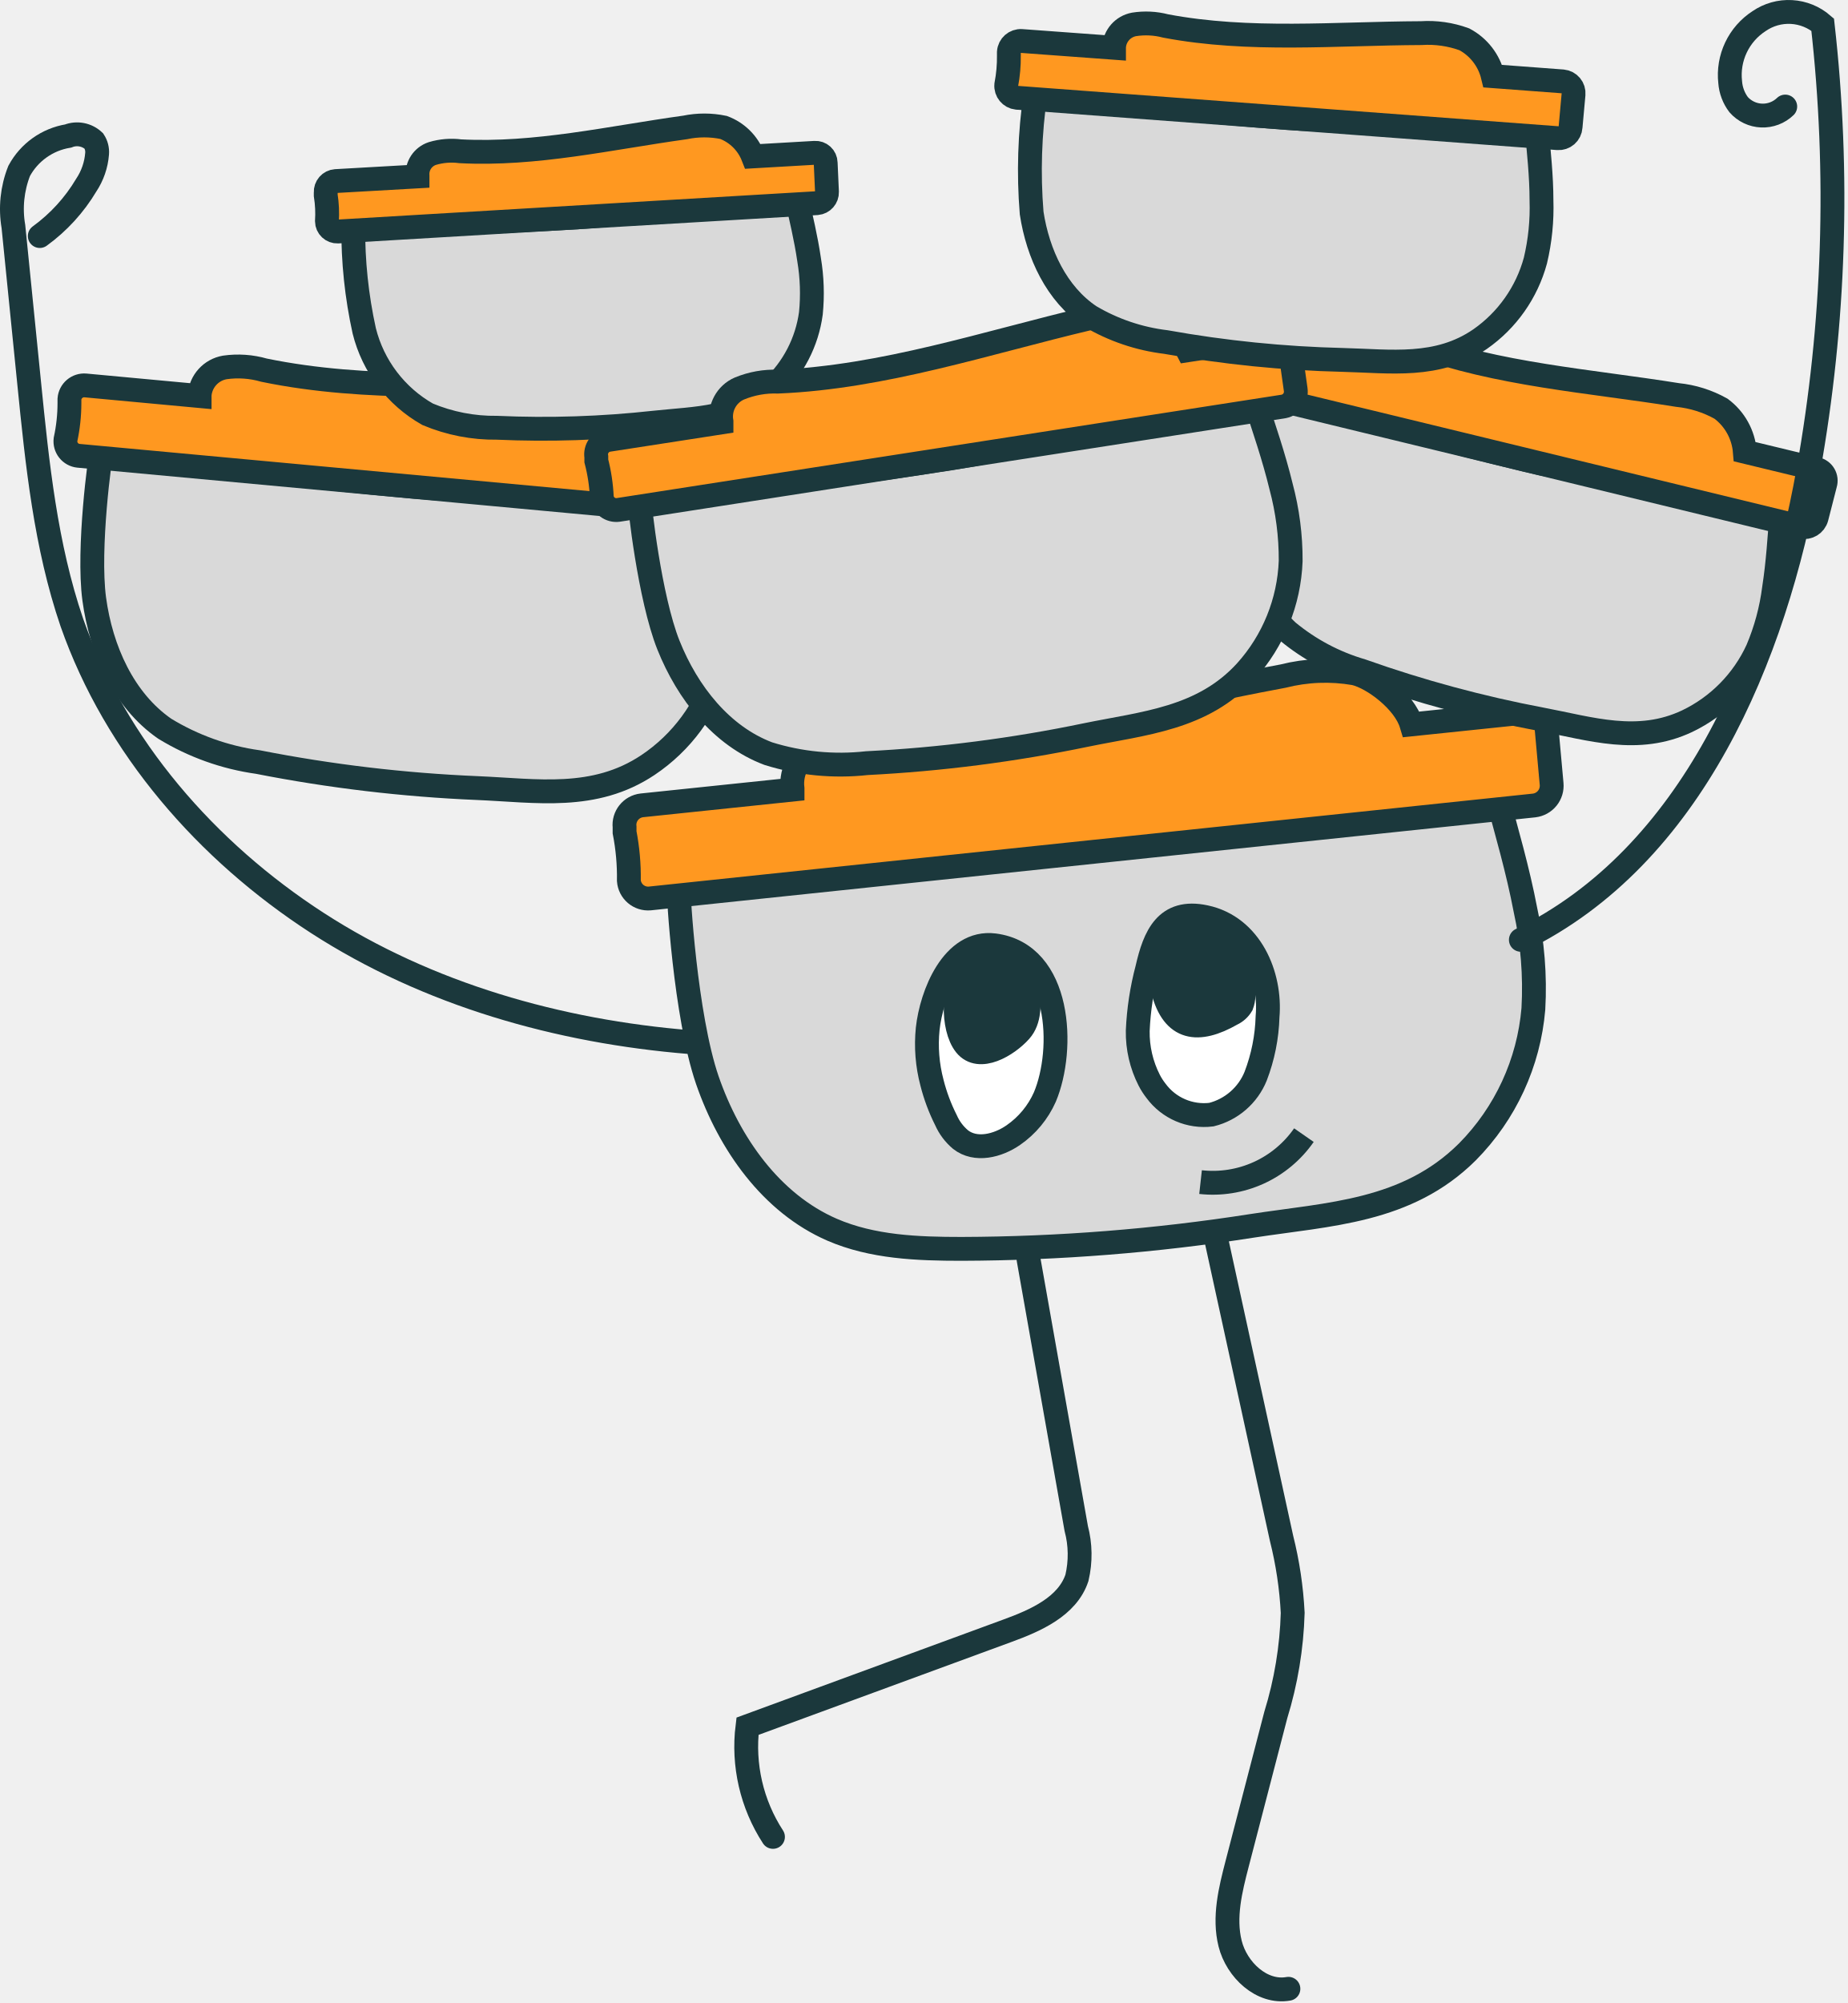
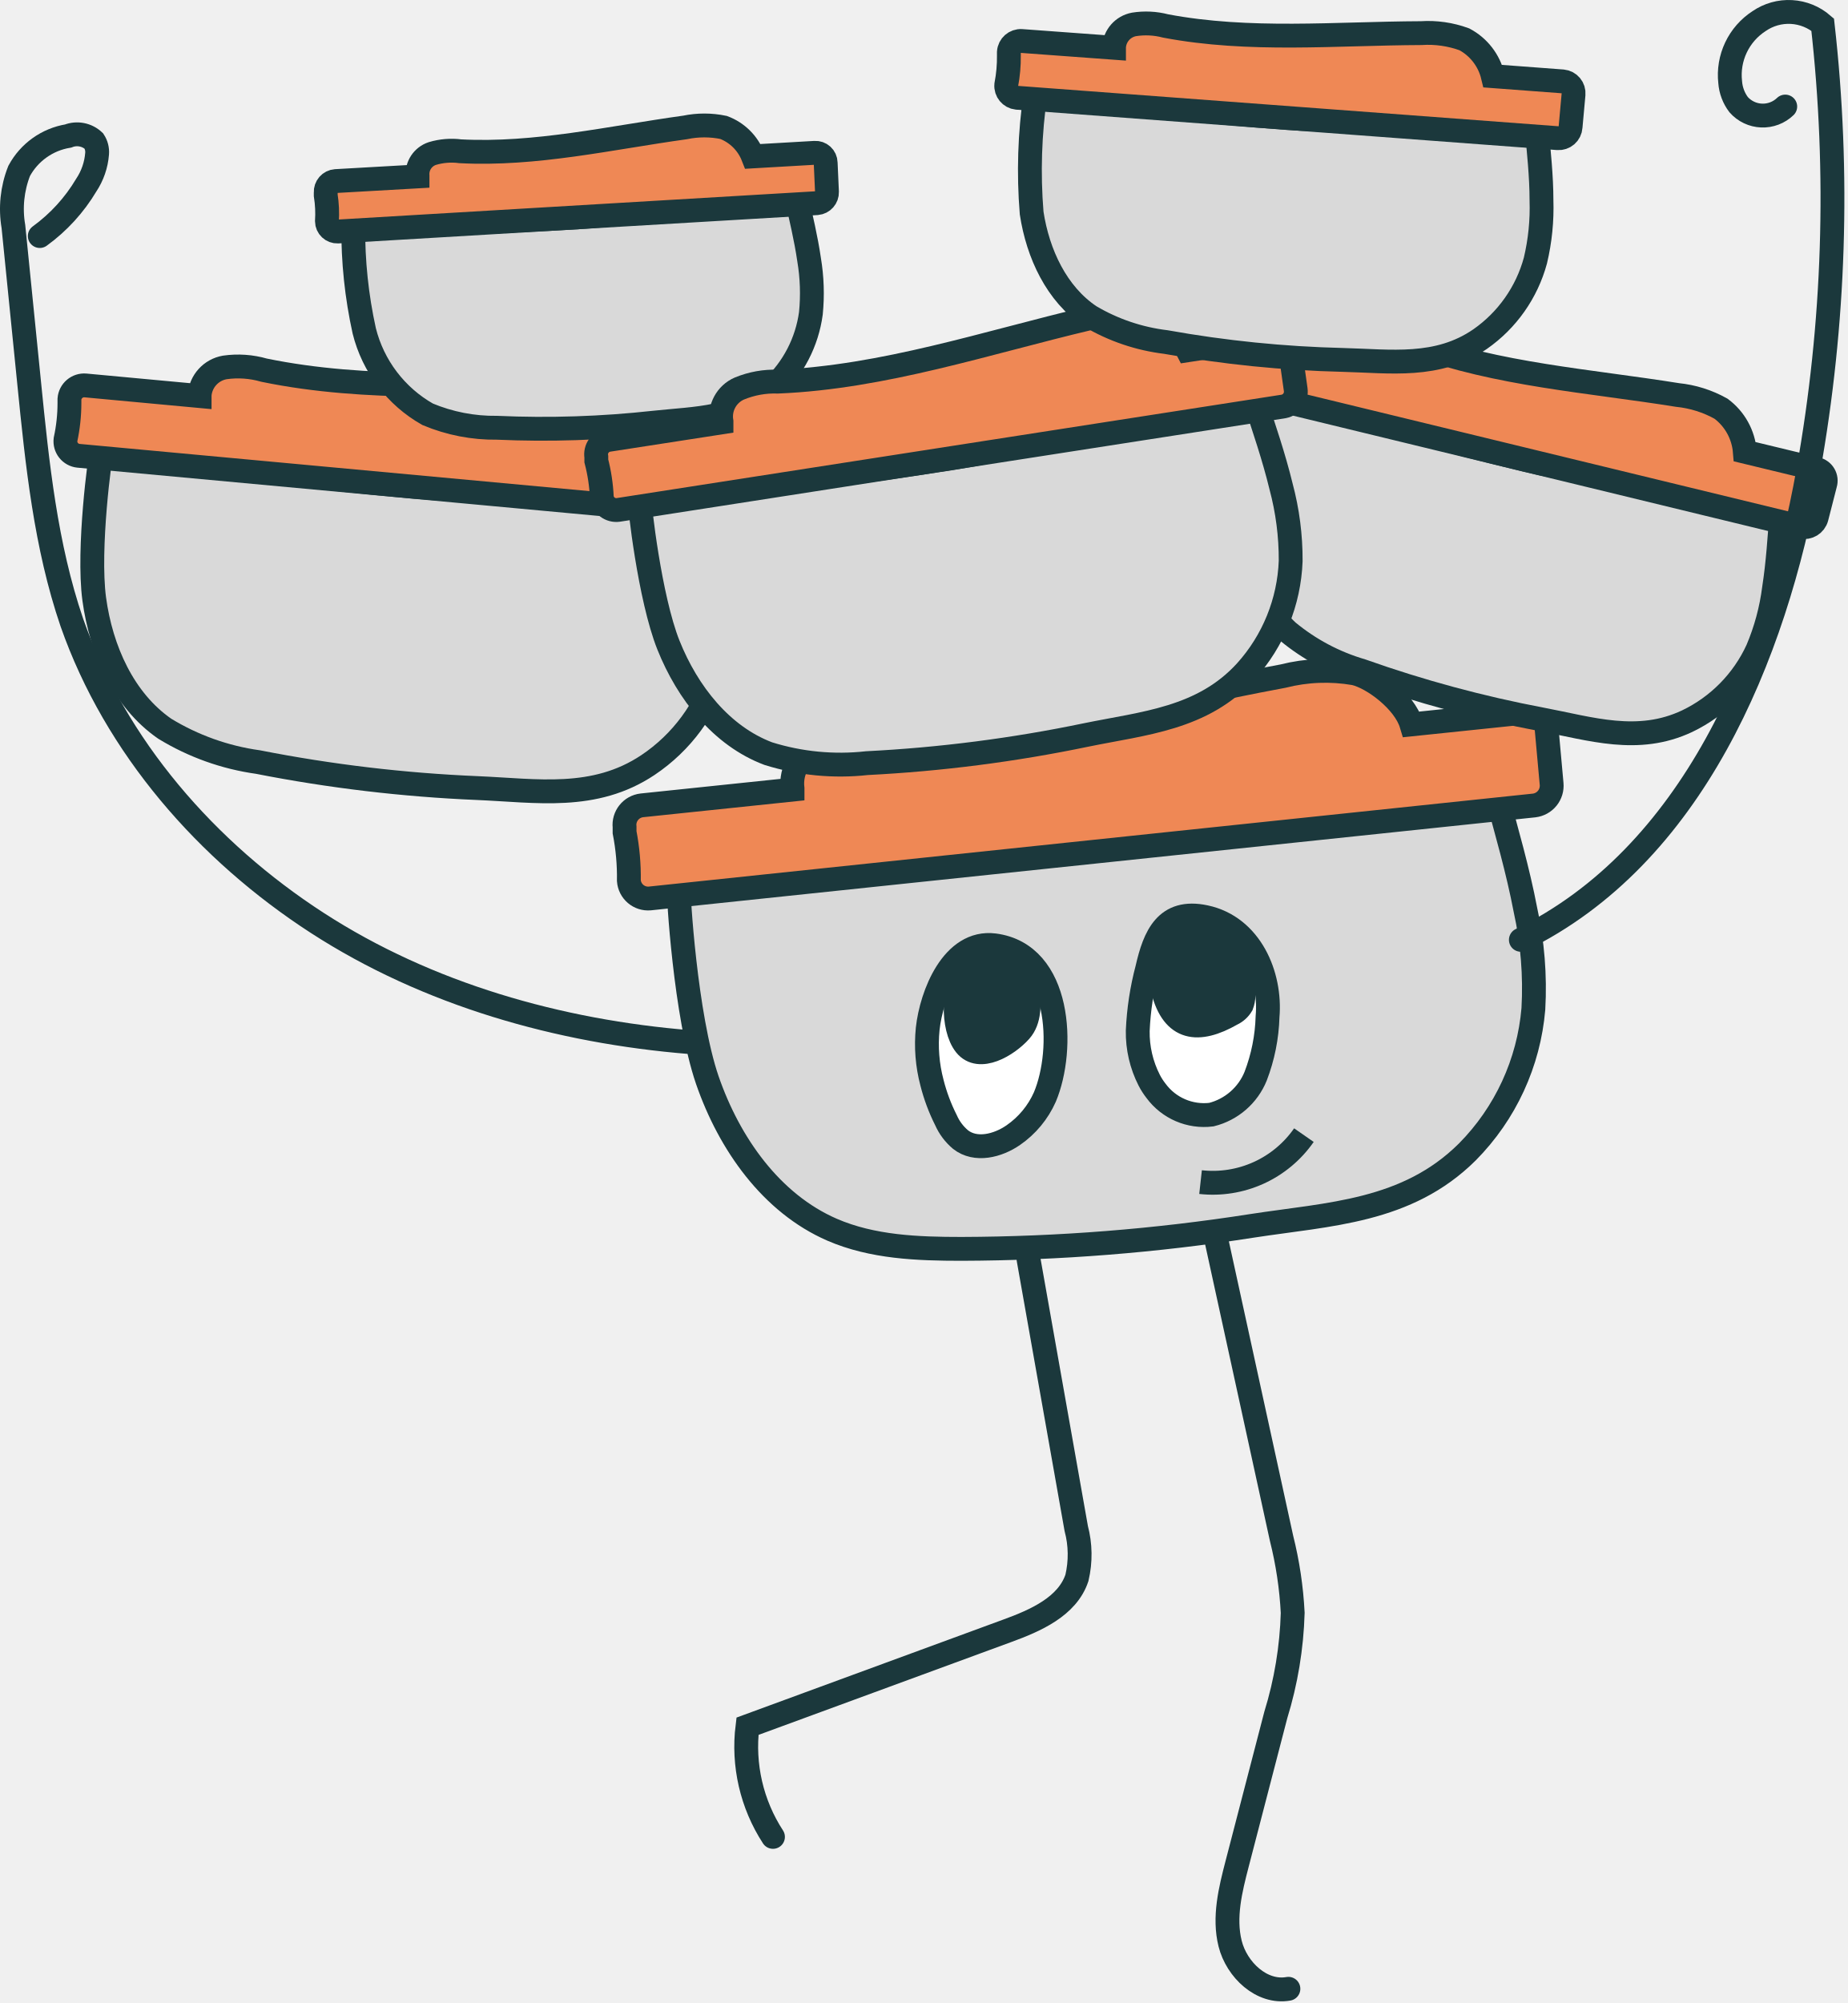
<svg xmlns="http://www.w3.org/2000/svg" width="155" height="168" fill="none">
  <path d="M7.906 50.248c.58 4.26 2.46 8.48 5.91 10.87a20.432 20.432 0 0 0 7.83 2.8 122.096 122.096 0 0 0 18.38 2.18c5 .21 9.83 1.07 14.33-1.93a14.58 14.58 0 0 0 5.88-8 22.879 22.879 0 0 0 .79-6.33c0-2.54-.2-5.08-.37-7.58-8.36-1.34-17.45-.67-25.94-1.43-8.49-.76-17.07-1.82-25.53-3.14-.24 0-.55 0-.66.19-.11.19-1.19 8.13-.62 12.37Z" fill="#D9D9D9" stroke="#1B383C" stroke-width="2" stroke-miterlimit="10" />
-   <path d="M5.826 33.798v-.33a1.24 1.24 0 0 1 1.34-1.14l9.58.89v-.07a2.56 2.56 0 0 1 2.11-2.33 7.87 7.87 0 0 1 3.3.23c8.69 1.79 17.69 1.09 26.58 1.21a10.931 10.931 0 0 1 4.48.71 5.941 5.941 0 0 1 2.9 3.89l7.28.67a1.21 1.21 0 0 1 .828.452 1.21 1.21 0 0 1 .252.908l-.36 3.41a1.27 1.27 0 0 1-1.36 1.13l-56.18-5.2a1.218 1.218 0 0 1-.824-.454 1.22 1.22 0 0 1-.256-.906 14.569 14.569 0 0 0 .33-3.07Z" fill="#FF9820" stroke="#1B383C" stroke-width="2" stroke-miterlimit="10" />
+   <path d="M5.826 33.798v-.33a1.24 1.24 0 0 1 1.34-1.14l9.58.89v-.07a2.56 2.56 0 0 1 2.11-2.33 7.87 7.87 0 0 1 3.3.23c8.69 1.79 17.69 1.09 26.58 1.21a10.931 10.931 0 0 1 4.48.71 5.941 5.941 0 0 1 2.9 3.89l7.28.67a1.21 1.21 0 0 1 .828.452 1.21 1.21 0 0 1 .252.908l-.36 3.41a1.27 1.27 0 0 1-1.36 1.13l-56.18-5.2a1.218 1.218 0 0 1-.824-.454 1.22 1.22 0 0 1-.256-.906 14.569 14.569 0 0 0 .33-3.07Z" fill="#EF8855" stroke="#1B383C" stroke-width="2" stroke-miterlimit="10" />
  <path d="M30.556 27.748a11.129 11.129 0 0 0 5.32 7 14.55 14.55 0 0 0 5.82 1.13 85.543 85.543 0 0 0 13.19-.43c3.52-.38 7-.3 9.89-2.89a10.5 10.5 0 0 0 3.25-6.28c.15-1.5.099-3.013-.15-4.5-.26-1.79-.69-3.56-1.08-5.31-6 0-12.36 1.4-18.43 1.77-6.07.37-12.19.52-18.29.51-.17 0-.39 0-.44.21a39.253 39.253 0 0 0 .92 8.79Z" fill="#D9D9D9" stroke="#1B383C" stroke-width="2" stroke-miterlimit="10" />
-   <path d="M27.326 16.378v-.24a.901.901 0 0 1 .221-.645.901.901 0 0 1 .609-.305l6.87-.39v-.06a1.82 1.82 0 0 1 1.24-1.86 5.63 5.63 0 0 1 2.35-.19c6.31.33 12.58-1.13 18.86-2a7.93 7.93 0 0 1 3.22 0 4.249 4.249 0 0 1 1.494.952c.426.419.758.922.976 1.478l5.19-.3a.849.849 0 0 1 .633.22.849.849 0 0 1 .277.61l.11 2.45a.91.91 0 0 1-.83.94l-40.22 2.38a.87.87 0 0 1-.627-.237.87.87 0 0 1-.273-.613 9.995 9.995 0 0 0-.1-2.19Z" fill="#FF9820" stroke="#1B383C" stroke-width="2" stroke-miterlimit="10" />
+   <path d="M27.326 16.378v-.24a.901.901 0 0 1 .221-.645.901.901 0 0 1 .609-.305l6.87-.39v-.06a1.82 1.82 0 0 1 1.24-1.86 5.63 5.63 0 0 1 2.35-.19c6.31.33 12.58-1.13 18.86-2a7.93 7.93 0 0 1 3.22 0 4.249 4.249 0 0 1 1.494.952c.426.419.758.922.976 1.478l5.19-.3a.849.849 0 0 1 .633.22.849.849 0 0 1 .277.61l.11 2.45a.91.91 0 0 1-.83.94l-40.22 2.38a.87.87 0 0 1-.627-.237.87.87 0 0 1-.273-.613 9.995 9.995 0 0 0-.1-2.19Z" fill="#EF8855" stroke="#1B383C" stroke-width="2" stroke-miterlimit="10" />
  <path d="M59.336 90.588c1.85 5.36 5.38 10.34 10.46 12.55 3.39 1.47 7.18 1.61 10.87 1.61 8.157-.025 16.301-.67 24.36-1.93 6.5-1 13-1.16 18.07-6.2a19.369 19.369 0 0 0 5.54-12 30.602 30.602 0 0 0-.67-8.32c-.63-3.3-1.57-6.54-2.44-9.74-11.17.43-22.77 3.65-34 4.86-11.23 1.21-22.5 2.06-33.78 2.59-.32 0-.72.1-.8.42-.08.32.55 10.8 2.39 16.16Z" fill="#D9D9D9" stroke="#1B383C" stroke-width="2" stroke-miterlimit="10" />
-   <path d="M52.396 69.808v-.44a1.65 1.65 0 0 1 1.45-1.82l12.64-1.32v-.09a3.37 3.37 0 0 1 2.14-3.56 10.52 10.52 0 0 1 4.26-.57c11.72.08 23.21-3.16 34.75-5.3a14.39 14.39 0 0 1 6-.23c1.57.37 4.19 2.34 4.77 4.28l9.6-1a1.582 1.582 0 0 1 1.19.361c.163.137.297.306.394.497.096.191.153.399.166.612l.41 4.52c.04.432-.09.863-.363 1.201a1.672 1.672 0 0 1-1.097.609l-74.2 7.8a1.619 1.619 0 0 1-1.185-.381 1.621 1.621 0 0 1-.565-1.109 19.6 19.6 0 0 0-.36-4.06Z" fill="#FF9820" stroke="#1B383C" stroke-width="2" stroke-miterlimit="10" />
+   <path d="M52.396 69.808v-.44a1.65 1.65 0 0 1 1.45-1.82l12.64-1.32v-.09a3.37 3.37 0 0 1 2.14-3.56 10.52 10.52 0 0 1 4.26-.57c11.72.08 23.21-3.16 34.75-5.3a14.39 14.39 0 0 1 6-.23c1.57.37 4.19 2.34 4.77 4.28l9.6-1a1.582 1.582 0 0 1 1.19.361c.163.137.297.306.394.497.096.191.153.399.166.612l.41 4.52c.04.432-.09.863-.363 1.201a1.672 1.672 0 0 1-1.097.609l-74.2 7.8a1.619 1.619 0 0 1-1.185-.381 1.621 1.621 0 0 1-.565-1.109 19.6 19.6 0 0 0-.36-4.06Z" fill="#EF8855" stroke="#1B383C" stroke-width="2" stroke-miterlimit="10" />
  <path d="M78.186 90.818a15.331 15.331 0 0 0 1.17 3.13 4.491 4.491 0 0 0 1.22 1.63c1.27 1 3.13.53 4.43-.37a7.66 7.66 0 0 0 2.65-3.2c1.68-4 1.37-12-4.24-12.72-3.5-.44-5.28 4.14-5.59 7a12.641 12.641 0 0 0 .36 4.53ZM96.406 90.598c.161.314.352.612.57.89a4.999 4.999 0 0 0 4.65 2 5.426 5.426 0 0 0 2.24-1.166 5.417 5.417 0 0 0 1.47-2.054 15.124 15.124 0 0 0 1-5c.3-3.46-1.41-7.54-5.22-8.35-3.31-.71-4.26 1.63-4.87 4.3a24.508 24.508 0 0 0-.8 5.24 8.819 8.819 0 0 0 .96 4.14Z" fill="#fff" stroke="#1B383C" stroke-width="2" stroke-miterlimit="10" />
  <path d="M104.416 43.148c0 3.63 1 7.39 3.6 9.81a17.37 17.37 0 0 0 6.21 3.3 101.668 101.668 0 0 0 15.1 4.08c4.13.78 8.08 2.1 12.21.15a12.358 12.358 0 0 0 5.9-6 19.413 19.413 0 0 0 1.39-5.15c.33-2.12.46-4.27.62-6.39-6.82-2.14-14.5-2.69-21.5-4.38s-14-3.63-20.92-5.75c-.19-.06-.45-.1-.57.08-.12.18-2 6.63-2.04 10.25Z" fill="#D9D9D9" stroke="#1B383C" stroke-width="2" stroke-miterlimit="10" />
-   <path d="m104.706 29.148.07-.28a.993.993 0 0 1 .158-.383.988.988 0 0 1 .299-.286 1.003 1.003 0 0 1 .39-.14.999.999 0 0 1 .413.03l7.89 1.92a.122.122 0 0 0 0-.06c.104-.461.355-.876.716-1.181.361-.305.812-.484 1.284-.509a6.848 6.848 0 0 1 2.73.6c7 2.57 14.65 3.08 22.07 4.27a9.406 9.406 0 0 1 3.65 1.15 5.002 5.002 0 0 1 1.39 1.589c.345.623.553 1.312.61 2.021l6 1.45c.135.03.262.087.374.169.111.081.205.185.274.304.07.119.114.252.13.389.015.137.003.276-.038.408l-.72 2.81a1.071 1.071 0 0 1-1.27.77l-46.34-11.25a1.005 1.005 0 0 1-.374-.169.999.999 0 0 1-.274-.304.978.978 0 0 1-.129-.389.989.989 0 0 1 .037-.408c.307-.815.529-1.659.66-2.52Z" fill="#FF9820" stroke="#1B383C" stroke-width="2" stroke-miterlimit="10" />
+   <path d="m104.706 29.148.07-.28a.993.993 0 0 1 .158-.383.988.988 0 0 1 .299-.286 1.003 1.003 0 0 1 .39-.14.999.999 0 0 1 .413.03l7.89 1.92a.122.122 0 0 0 0-.06c.104-.461.355-.876.716-1.181.361-.305.812-.484 1.284-.509a6.848 6.848 0 0 1 2.73.6c7 2.57 14.65 3.08 22.07 4.27a9.406 9.406 0 0 1 3.65 1.15 5.002 5.002 0 0 1 1.39 1.589c.345.623.553 1.312.61 2.021l6 1.45c.135.03.262.087.374.169.111.081.205.185.274.304.07.119.114.252.13.389.015.137.003.276-.038.408l-.72 2.81a1.071 1.071 0 0 1-1.27.77l-46.34-11.25a1.005 1.005 0 0 1-.374-.169.999.999 0 0 1-.274-.304.978.978 0 0 1-.129-.389.989.989 0 0 1 .037-.408c.307-.815.529-1.659.66-2.52Z" fill="#EF8855" stroke="#1B383C" stroke-width="2" stroke-miterlimit="10" />
  <path d="M56.076 54.108c1.6 4 4.45 7.62 8.37 9.1a20.261 20.261 0 0 0 8.28.8 119.911 119.911 0 0 0 18.37-2.36c4.87-1 9.79-1.35 13.43-5.35a14.638 14.638 0 0 0 3.75-9.24 23.701 23.701 0 0 0-.81-6.27c-.6-2.47-1.43-4.88-2.21-7.27-8.43.74-17.08 3.6-25.51 4.93-8.43 1.33-17 2.35-25.49 3.15-.24 0-.54.1-.59.34-.05.24.82 8.18 2.41 12.17Z" fill="#D9D9D9" stroke="#1B383C" stroke-width="2" stroke-miterlimit="10" />
-   <path d="M50.026 38.658v-.34a1.23 1.23 0 0 1 1-1.42l9.5-1.47v-.07a2.56 2.56 0 0 1 1.5-2.77 7.75 7.75 0 0 1 3.24-.58c8.86-.37 17.43-3.25 26.08-5.3a10.999 10.999 0 0 1 4.51-.39 6 6 0 0 1 3.77 3.06l7.21-1.11a1.202 1.202 0 0 1 .471.016c.154.036.299.103.427.196a1.198 1.198 0 0 1 .482.788l.48 3.4c.047.32-.03.645-.216.91a1.261 1.261 0 0 1-.784.51l-55.83 8.68a1.219 1.219 0 0 1-.912-.241 1.219 1.219 0 0 1-.468-.819 14.749 14.749 0 0 0-.46-3.05Z" fill="#FF9820" stroke="#1B383C" stroke-width="2" stroke-miterlimit="10" />
+   <path d="M50.026 38.658v-.34a1.23 1.23 0 0 1 1-1.42l9.5-1.47v-.07a2.56 2.56 0 0 1 1.5-2.77 7.75 7.75 0 0 1 3.24-.58c8.86-.37 17.43-3.25 26.08-5.3a10.999 10.999 0 0 1 4.51-.39 6 6 0 0 1 3.77 3.06l7.21-1.11a1.202 1.202 0 0 1 .471.016c.154.036.299.103.427.196a1.198 1.198 0 0 1 .482.788l.48 3.4c.047.32-.03.645-.216.91a1.261 1.261 0 0 1-.784.51l-55.83 8.68a1.219 1.219 0 0 1-.912-.241 1.219 1.219 0 0 1-.468-.819 14.749 14.749 0 0 0-.46-3.05Z" fill="#EF8855" stroke="#1B383C" stroke-width="2" stroke-miterlimit="10" />
  <path d="M81.246 81.228a3.54 3.54 0 0 1 2.37-.83 2.59 2.59 0 0 1 1.9.56 3.231 3.231 0 0 1 .72 2.05c.11 1.2.16 2.56-.64 3.46-1.09 1.22-3.44 2.62-4.6 1.18-1.16-1.44-1.11-5.13.25-6.42ZM97.566 83.078c-.39-1.54-.64-3.42.53-4.49a3.661 3.661 0 0 1 2.51-.78 4.052 4.052 0 0 1 2.12.47 3.509 3.509 0 0 1 1.005 1.022c.262.406.437.862.515 1.338.158.949.182 1.915.07 2.87a2.295 2.295 0 0 1-.15.79 1.892 1.892 0 0 1-.83.75c-2.83 1.62-4.92 1.34-5.77-1.97Z" fill="#1B383C" stroke="#1B383C" stroke-width="2" stroke-miterlimit="10" />
  <path d="M57.886 87.408c-11-.89-22-4-31.27-10s-16.93-14.76-20.59-25.2c-2.2-6.44-2.9-13.3-3.58-20.08l-1.32-13.12a8.71 8.71 0 0 1 .48-4.67 5.72 5.72 0 0 1 4.11-2.93 2.05 2.05 0 0 1 2.16.42c.205.314.3.686.27 1.06a5.54 5.54 0 0 1-.91 2.64 14.34 14.34 0 0 1-3.9 4.27M127.586 78.828c14.34-7 21.3-23.61 24.11-39.33a129.717 129.717 0 0 0 1.21-37.43 4.358 4.358 0 0 0-2.613-1.061 4.363 4.363 0 0 0-2.717.761 5.378 5.378 0 0 0-1.943 2.214 5.379 5.379 0 0 0-.487 2.906c.05.685.296 1.342.71 1.89.242.274.537.496.867.653a2.71 2.71 0 0 0 2.126.087c.342-.13.654-.327.917-.581" stroke="#1B383C" stroke-width="2" stroke-miterlimit="10" stroke-linecap="round" />
  <path d="M86.546 17.868c.52 3.42 2.1 6.8 4.91 8.67a16.338 16.338 0 0 0 6.35 2.15 97.302 97.302 0 0 0 14.85 1.5c4 .1 7.94.72 11.52-1.75a11.799 11.799 0 0 0 4.63-6.58c.395-1.66.566-3.365.51-5.07 0-2-.23-4.09-.41-6.1-6.75-1-14.07-.29-20.93-.79-6.86-.5-13.75-1.25-20.58-2.17-.19 0-.45 0-.53.16a44.005 44.005 0 0 0-.32 9.98Z" fill="#D9D9D9" stroke="#1B383C" stroke-width="2" stroke-miterlimit="10" />
-   <path d="M84.636 4.638v-.27a1.0 1 0 0 1 1.06-.93l7.76.57v-.06a2.06 2.06 0 0 1 1.67-1.9 6.47 6.47 0 0 1 2.66.13c7 1.33 14.28.63 21.44.6a8.849 8.849 0 0 1 3.62.52 4.757 4.757 0 0 1 2.39 3.09l5.87.44c.262.025.504.153.672.355a.994.994 0 0 1 .228.725l-.25 2.75a.996.996 0 0 1-.102.378c-.059.118-.14.223-.239.31a1.001 1.001 0 0 1-.729.243l-45.38-3.39a1 1 0 0 1-.89-1.08 12.232 12.232 0 0 0 .22-2.48Z" fill="#FF9820" stroke="#1B383C" stroke-width="2" stroke-miterlimit="10" />
+   <path d="M84.636 4.638v-.27a1.0 1 0 0 1 1.06-.93l7.76.57v-.06a2.06 2.06 0 0 1 1.67-1.9 6.47 6.47 0 0 1 2.66.13c7 1.33 14.28.63 21.44.6a8.849 8.849 0 0 1 3.62.52 4.757 4.757 0 0 1 2.39 3.09l5.87.44c.262.025.504.153.672.355a.994.994 0 0 1 .228.725l-.25 2.75a.996.996 0 0 1-.102.378c-.059.118-.14.223-.239.31a1.001 1.001 0 0 1-.729.243l-45.38-3.39a1 1 0 0 1-.89-1.08 12.232 12.232 0 0 0 .22-2.48Z" fill="#EF8855" stroke="#1B383C" stroke-width="2" stroke-miterlimit="10" />
  <path d="m101.936 103.518 5.57 25.49c.517 2.054.832 4.154.94 6.27a32.203 32.203 0 0 1-1.42 8.57l-3.24 12.47c-.57 2.19-1.14 4.5-.59 6.7.55 2.2 2.66 4.19 4.89 3.79M86.286 105.628l4 22.57a8.54 8.54 0 0 1 .06 4.14c-.8 2.41-3.47 3.58-5.86 4.45l-21.78 8a13.88 13.88 0 0 0 2.14 9.28" stroke="#1B383C" stroke-width="2" stroke-miterlimit="10" stroke-linecap="round" />
  <path d="M100.716 99.148a9.311 9.311 0 0 0 4.877-.777 9.306 9.306 0 0 0 3.793-3.163" stroke="#1B383C" stroke-width="2" stroke-miterlimit="10" />
</svg>
